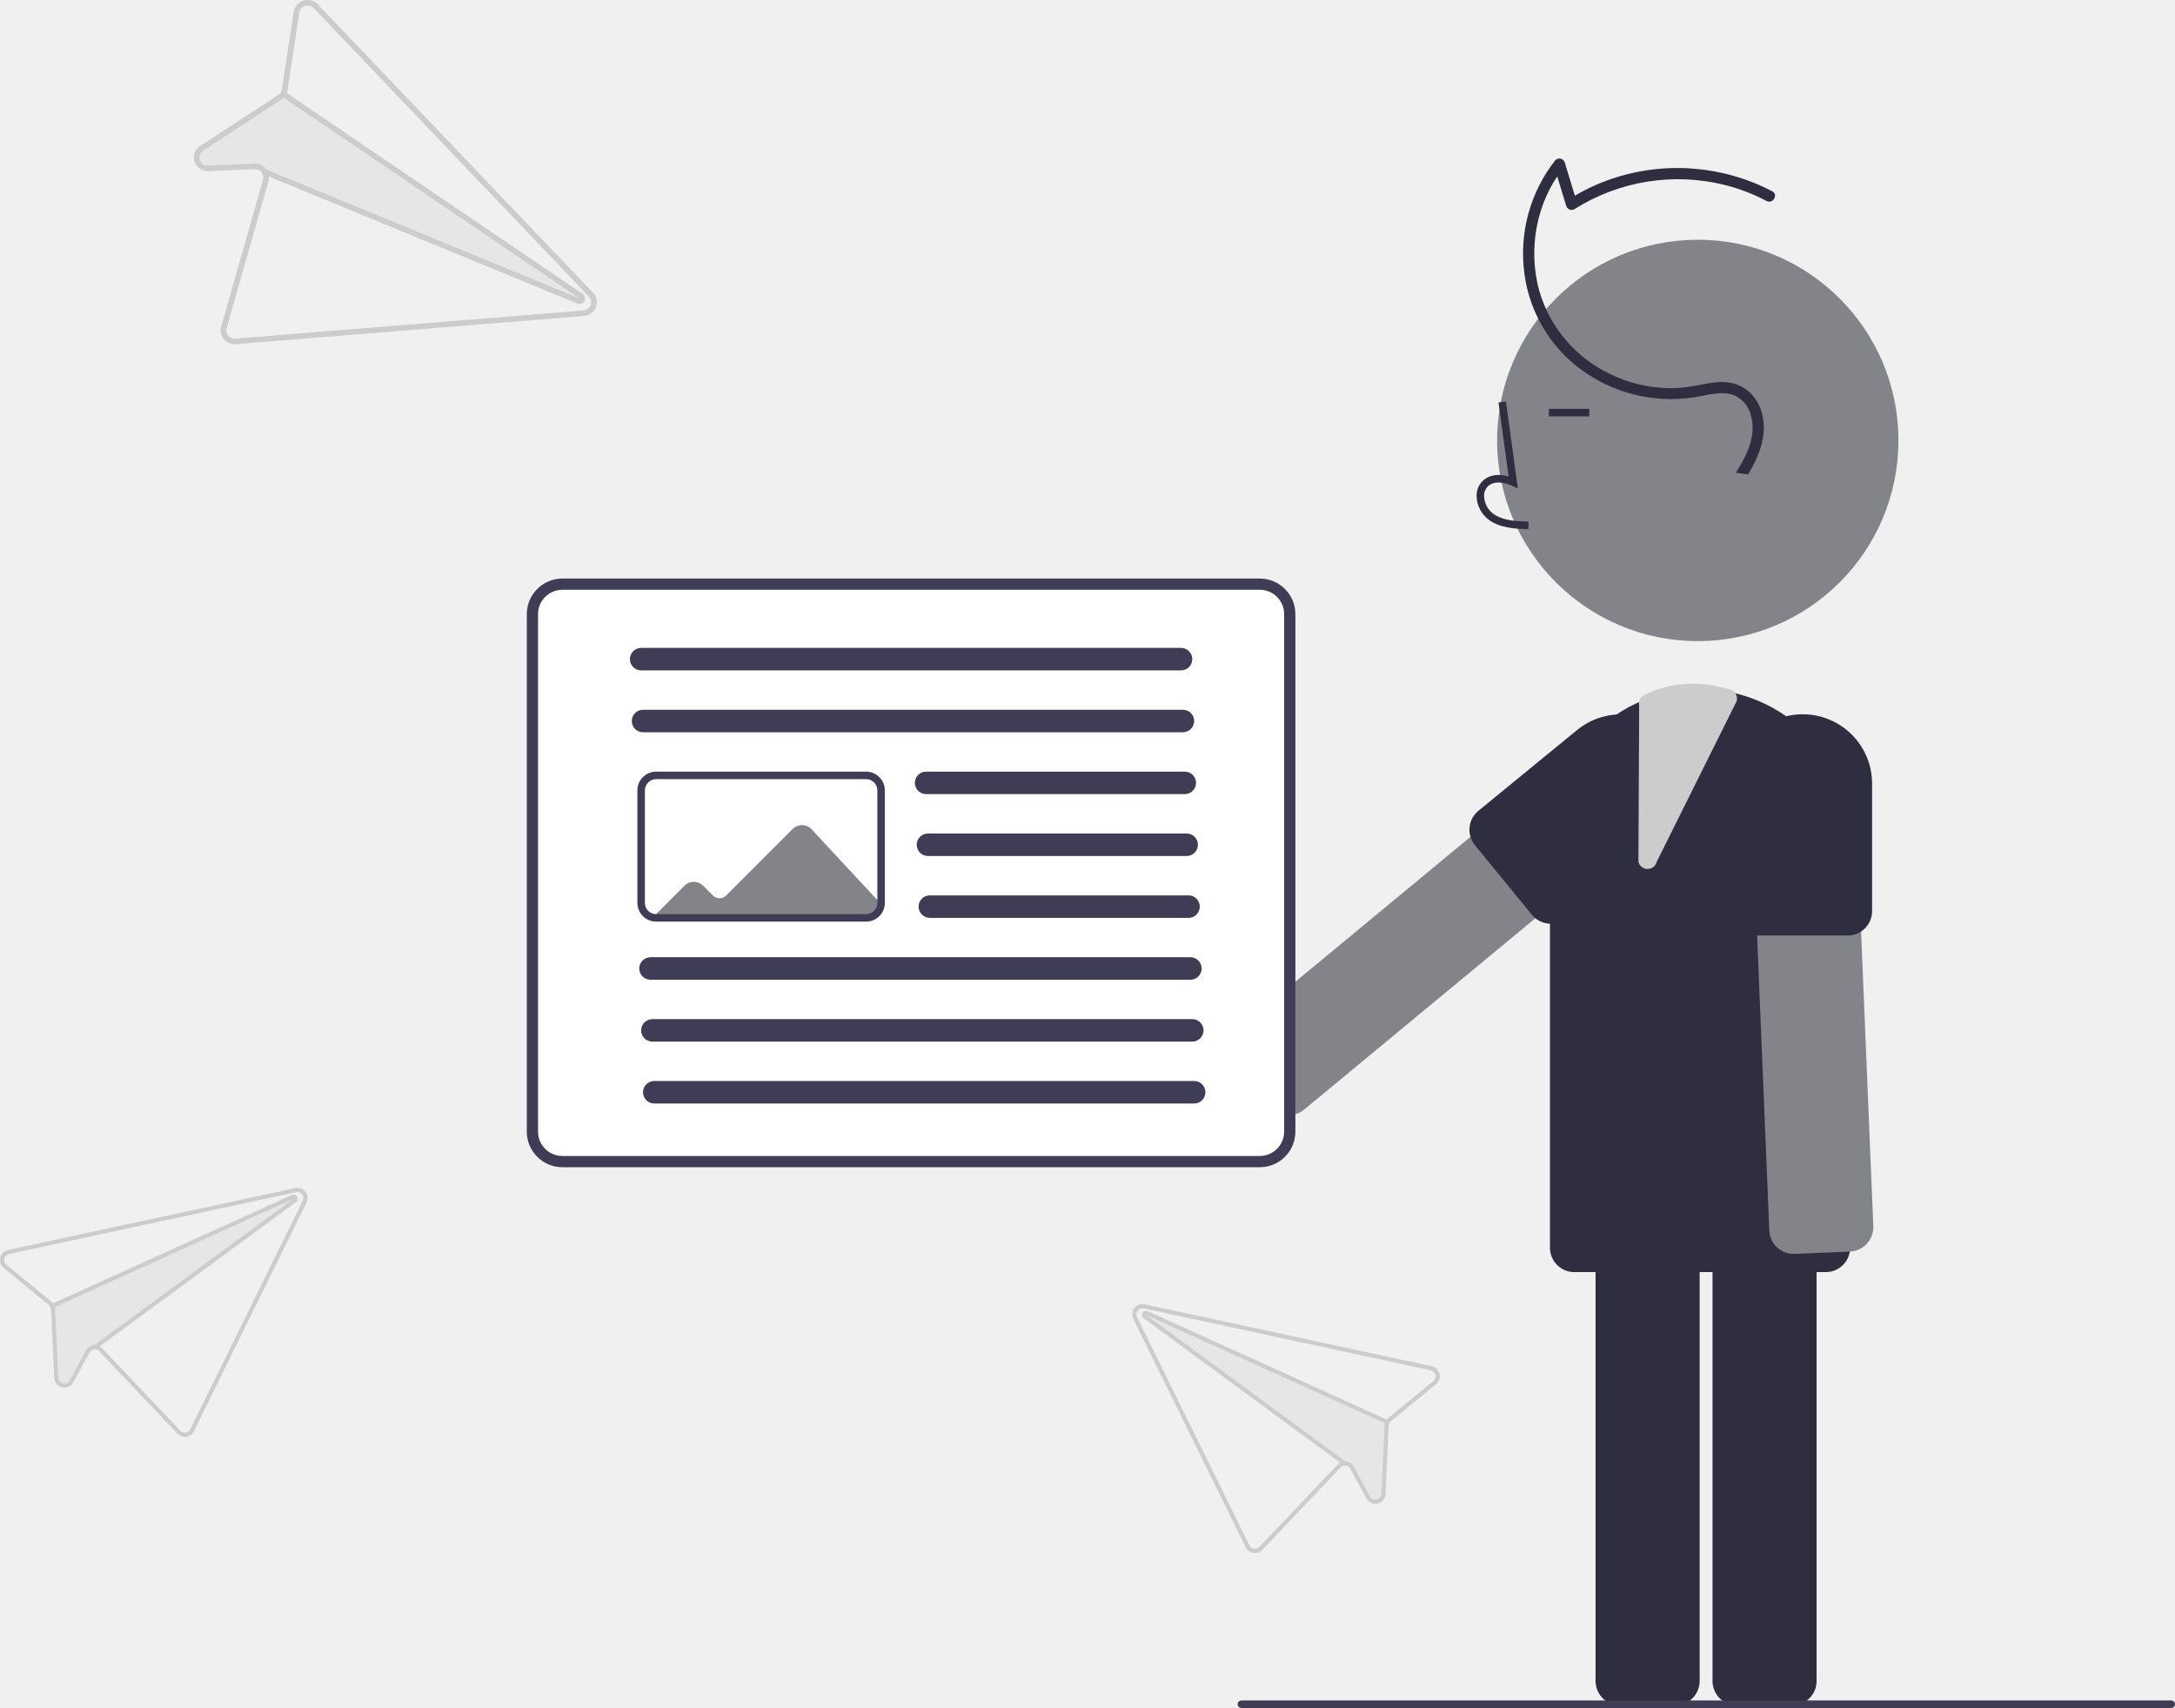
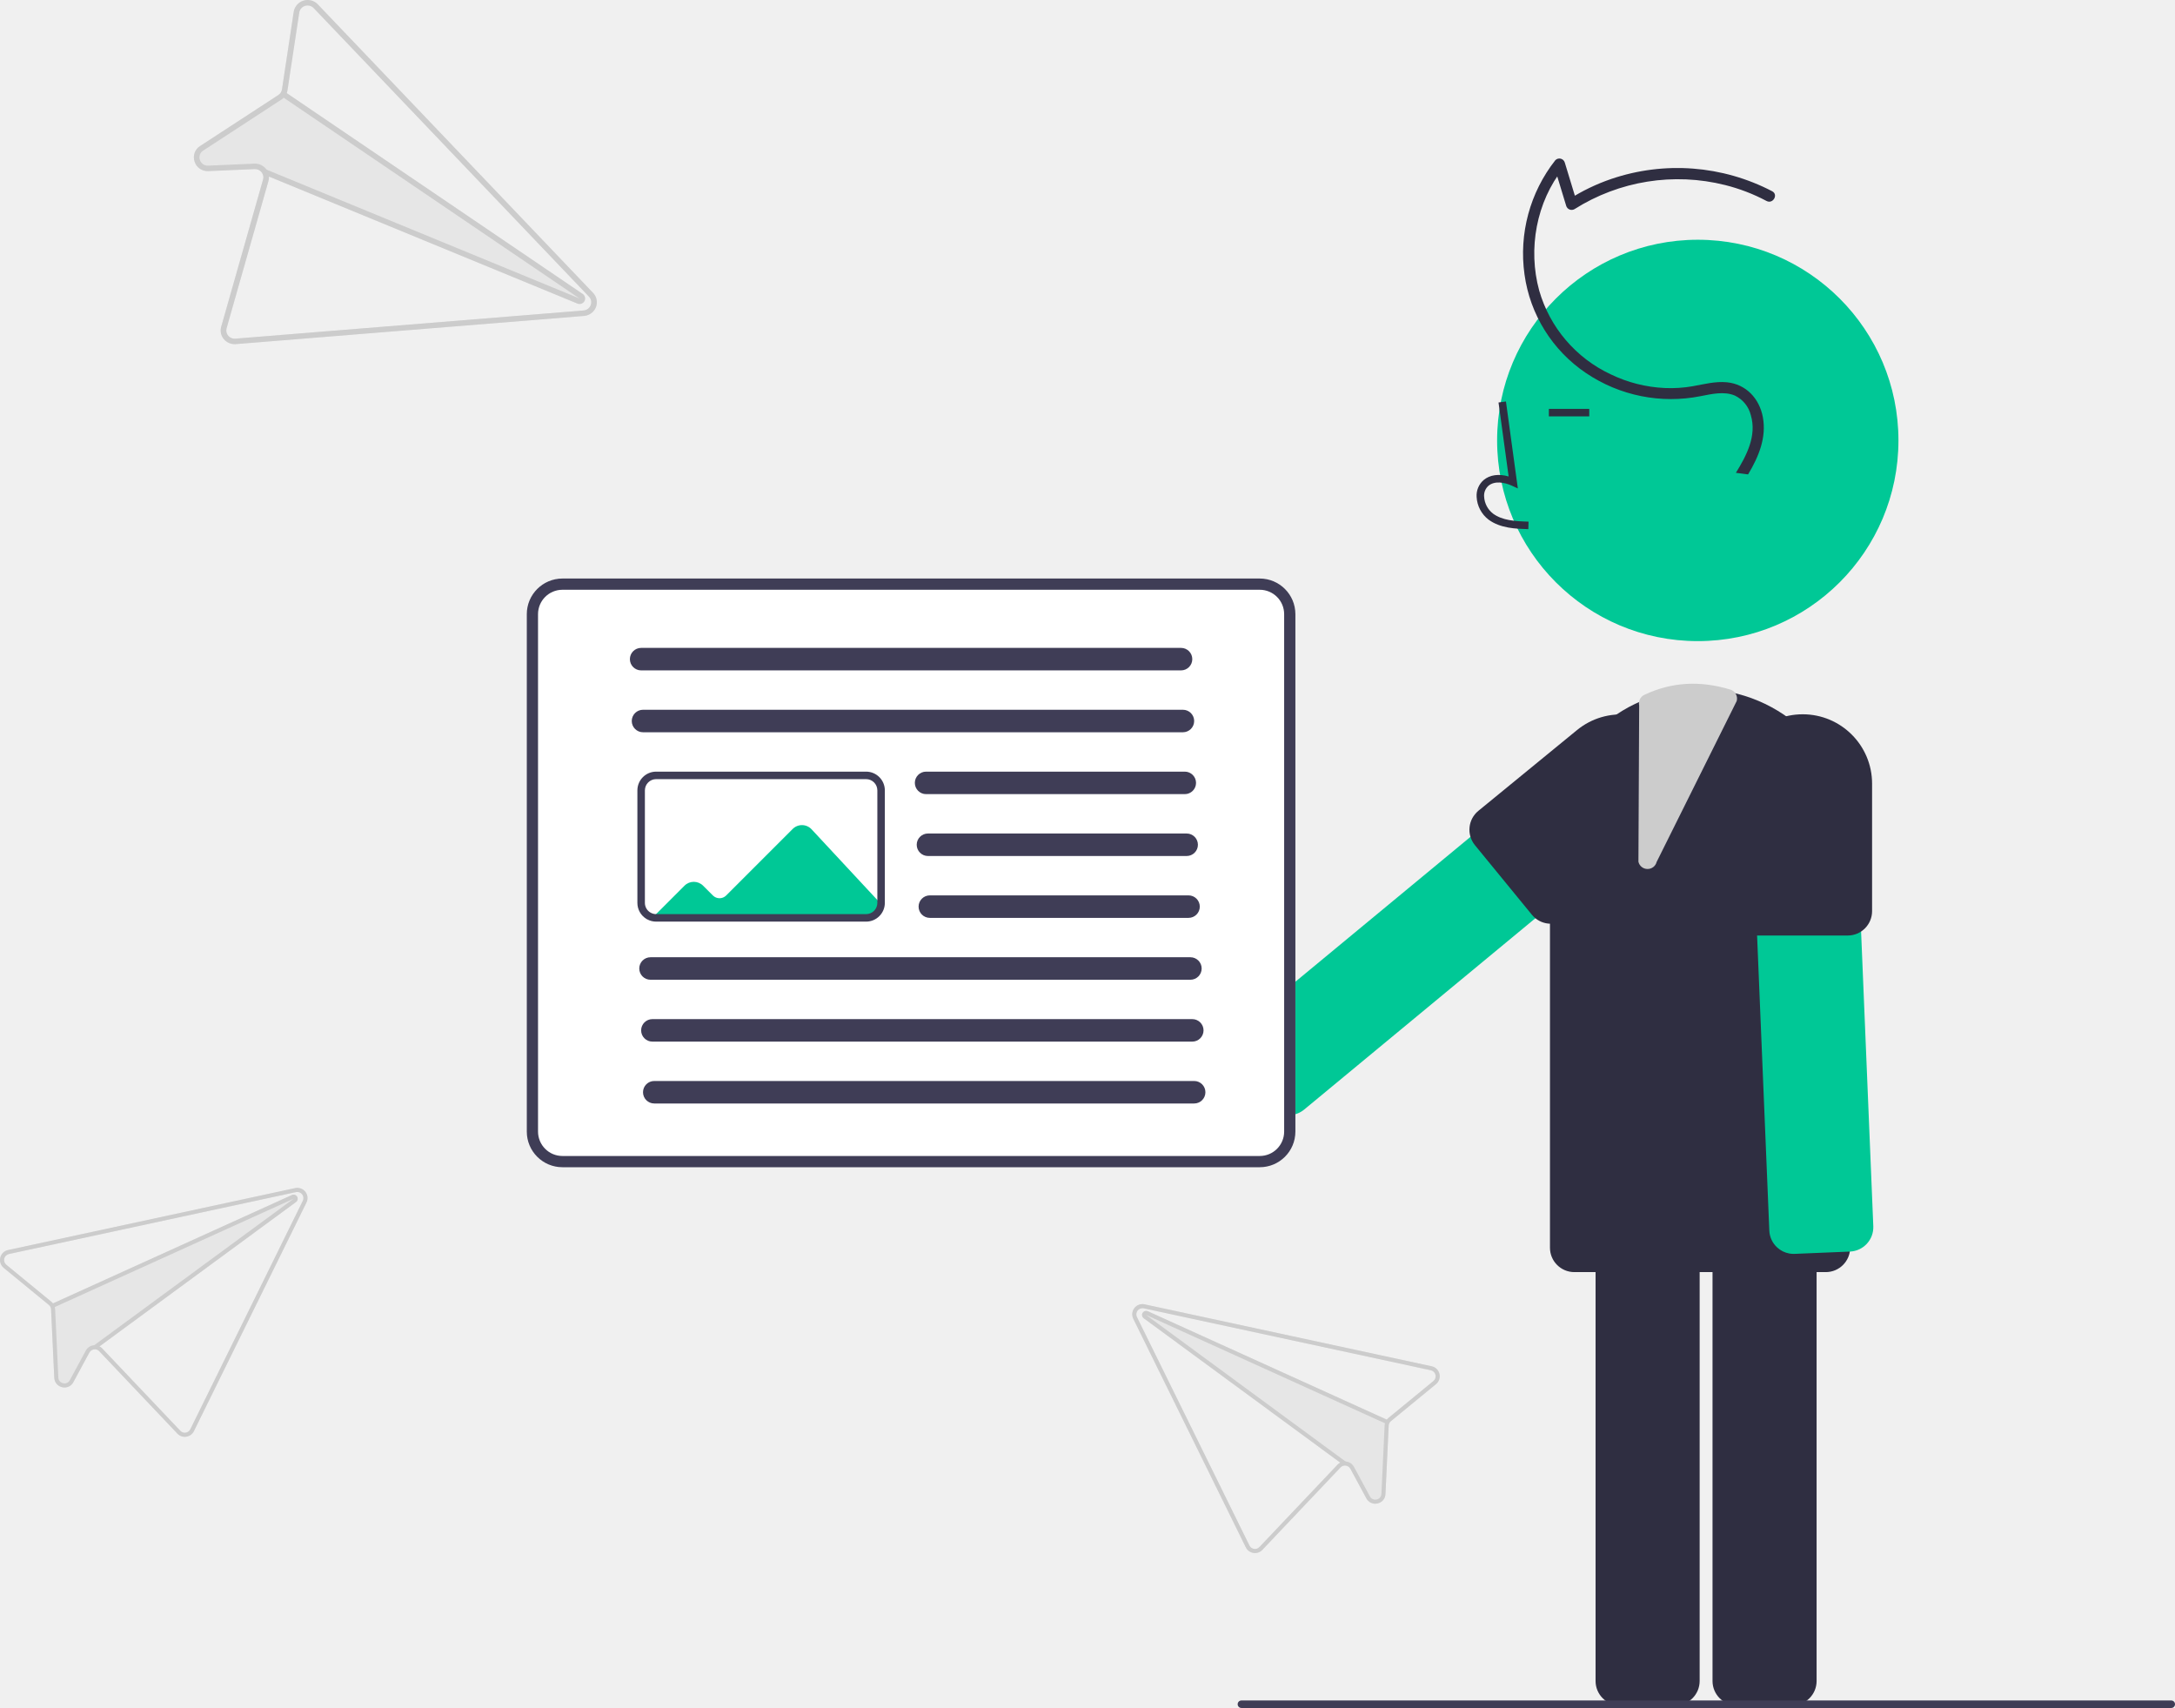
<svg xmlns="http://www.w3.org/2000/svg" id="e40dbab3-7199-42f3-a1b5-5e6095ffebac" data-name="Layer 1" width="580.101" height="455.488" viewBox="0 0 580.101 455.488">
-   <circle cx="452.82" cy="117.456" r="53.519" fill="#83838a" />
+   <circle cx="452.82" cy="117.456" r="53.519" fill="#00c896" />
  <path d="M766.702,670.558V547.543a6.508,6.508,0,0,1,6.5-6.5h14.759a6.508,6.508,0,0,1,6.5,6.5V670.558a6.508,6.508,0,0,1-6.5,6.5H773.202A6.508,6.508,0,0,1,766.702,670.558Z" transform="translate(-309.9494 -222.2559)" fill="#2f2e41" />
  <path d="M735.509,670.558V547.543a6.508,6.508,0,0,1,6.5-6.5h14.76a6.508,6.508,0,0,1,6.5,6.5V670.558a6.508,6.508,0,0,1-6.5,6.5H742.009A6.508,6.508,0,0,1,735.509,670.558Z" transform="translate(-309.9494 -222.2559)" fill="#2f2e41" />
  <path d="M723.346,555.005V446.061a40.031,40.031,0,0,1,40.031-40.031h0a40.031,40.031,0,0,1,40.031,40.031V555.005a6.5,6.5,0,0,1-6.5,6.5h-67.062A6.5,6.5,0,0,1,723.346,555.005Z" transform="translate(-309.9494 -222.2559)" fill="#2f2e41" />
  <path d="M717.573,363.37l.056-2c-3.721-.104-7.001-.337-9.466-2.138a6.148,6.148,0,0,1-2.381-4.528,3.514,3.514,0,0,1,1.153-2.895c1.636-1.382,4.269-.935,6.188-.055l1.655.759-3.173-23.19-1.981.271,2.699,19.727c-2.607-.767-5.023-.437-6.678.961a5.471,5.471,0,0,0-1.86,4.492,8.133,8.133,0,0,0,3.2,6.073C710.151,363.162,714.266,363.277,717.573,363.37Z" transform="translate(-309.9494 -222.2559)" fill="#2f2e41" />
  <rect x="413.103" y="109.04" width="10.771" height="2" fill="#2f2e41" />
-   <path d="M783.941,554.93a6.454,6.454,0,0,1-2.092-4.514L776.753,427.508a6.5,6.5,0,0,1,6.225-6.764l14.747-.612a6.506,6.506,0,0,1,6.763,6.225l5.096,122.909a6.508,6.508,0,0,1-6.225,6.764l-14.747.611a6.561,6.561,0,0,1-1.405-.091A6.453,6.453,0,0,1,783.941,554.93Z" transform="translate(-309.9494 -222.2559)" fill="#83838a" />
+   <path d="M783.941,554.93a6.454,6.454,0,0,1-2.092-4.514L776.753,427.508a6.5,6.5,0,0,1,6.225-6.764l14.747-.612a6.506,6.506,0,0,1,6.763,6.225l5.096,122.909a6.508,6.508,0,0,1-6.225,6.764l-14.747.611a6.561,6.561,0,0,1-1.405-.091A6.453,6.453,0,0,1,783.941,554.93Z" transform="translate(-309.9494 -222.2559)" fill="#00c896" />
  <path d="M802.759,471.744h-24a6.507,6.507,0,0,1-6.5-6.5v-34a18.5,18.5,0,0,1,37,0v34A6.507,6.507,0,0,1,802.759,471.744Z" transform="translate(-309.9494 -222.2559)" fill="#2f2e41" />
-   <path d="M648.638,517.293,639.229,505.921a6.508,6.508,0,0,1,.864-9.152l94.781-78.416a6.504,6.504,0,0,1,9.151.864l9.409,11.373a6.5,6.5,0,0,1-.865,9.151L657.79,518.157a6.507,6.507,0,0,1-8.144.119A6.561,6.561,0,0,1,648.638,517.293Z" transform="translate(-309.9494 -222.2559)" fill="#83838a" />
+   <path d="M648.638,517.293,639.229,505.921a6.508,6.508,0,0,1,.864-9.152l94.781-78.416a6.504,6.504,0,0,1,9.151.864l9.409,11.373a6.5,6.5,0,0,1-.865,9.151L657.79,518.157a6.507,6.507,0,0,1-8.144.119A6.561,6.561,0,0,1,648.638,517.293Z" transform="translate(-309.9494 -222.2559)" fill="#00c896" />
  <path d="M718.535,466.217l-15.203-18.57a6.507,6.507,0,0,1,.912-9.147l26.308-21.538a18.5,18.5,0,1,1,23.438,28.63l-26.308,21.538A6.507,6.507,0,0,1,718.535,466.217Z" transform="translate(-309.9494 -222.2559)" fill="#2f2e41" />
  <path d="M776.187,348.773c2.787-4.656,4.968-9.786,3.933-15.302-.924-4.926-4.469-8.762-9.567-9.266-3.07-.303-6.125.516-9.123,1.05a34.246,34.246,0,0,1-7.448.482,36.994,36.994,0,0,1-14.451-3.664,35.469,35.469,0,0,1-19.056-22.331c-3.042-11.074-.783-23.649,6.44-32.663l-2.507-.662,3.264,10.724a1.515,1.515,0,0,0,2.204.896,51.664,51.664,0,0,1,40.201-6.427,48.947,48.947,0,0,1,11.031,4.243c1.704.906,3.221-1.683,1.514-2.59a54.697,54.697,0,0,0-42.915-3.288,52.214,52.214,0,0,0-11.345,5.472l2.204.896-3.264-10.724a1.512,1.512,0,0,0-2.507-.662,40.207,40.207,0,0,0-8.241,30.483,37.94,37.94,0,0,0,16.429,26.319,40.458,40.458,0,0,0,30.554,6.142c2.936-.564,6.265-1.372,9.146-.143a7.9,7.9,0,0,1,4.234,5.208c1.632,5.531-1.145,10.784-3.982,15.383Z" transform="translate(-309.9494 -222.2559)" fill="#2f2e41" />
  <path d="M749.376,453.997l-.037-0a2.466,2.466,0,0,1-2.399-1.927l.196-41.668a2.535,2.535,0,0,1,1.4-2.853c7.253-3.407,14.749-3.865,22.913-1.397a2.502,2.502,0,0,1,1.707,3.042L751.79,452.136A2.465,2.465,0,0,1,749.376,453.997Z" transform="translate(-309.9494 -222.2559)" fill="#ccc" />
  <path d="M889.051,677.744h-248a1,1,0,0,1,0-2h248a1,1,0,0,1,0,2Z" transform="translate(-309.9494 -222.2559)" fill="#3f3d56" />
  <path d="M645.949,533.538h-186a9.511,9.511,0,0,1-9.5-9.5v-138a9.511,9.511,0,0,1,9.5-9.5h186a9.511,9.511,0,0,1,9.5,9.5v138A9.511,9.511,0,0,1,645.949,533.538Z" transform="translate(-309.9494 -222.2559)" fill="#fff" />
-   <path d="M484.027,466.948l35.971.59h20.952a3.504,3.504,0,0,0,3.5-3.5v-1.223l-18.041-19.399a3.5,3.5,0,0,0-5.038-.091l-17.744,17.744a2.502,2.502,0,0,1-3.534.001l-2.626-2.622a3.503,3.503,0,0,0-4.949.002Z" transform="translate(-309.9494 -222.2559)" fill="#83838a" />
+   <path d="M484.027,466.948l35.971.59h20.952a3.504,3.504,0,0,0,3.5-3.5v-1.223l-18.041-19.399a3.5,3.5,0,0,0-5.038-.091l-17.744,17.744a2.502,2.502,0,0,1-3.534.001l-2.626-2.622a3.503,3.503,0,0,0-4.949.002Z" transform="translate(-309.9494 -222.2559)" fill="#00c896" />
  <path d="M645.949,533.538h-186a9.511,9.511,0,0,1-9.5-9.5v-138a9.511,9.511,0,0,1,9.5-9.5h186a9.511,9.511,0,0,1,9.5,9.5v138A9.511,9.511,0,0,1,645.949,533.538Zm-186-154a6.507,6.507,0,0,0-6.5,6.5v138a6.507,6.507,0,0,0,6.5,6.5h186a6.507,6.507,0,0,0,6.5-6.5v-138a6.507,6.507,0,0,0-6.5-6.5Z" transform="translate(-309.9494 -222.2559)" fill="#3f3d56" />
  <path d="M624.949,401.038h-144a3,3,0,0,1,0-6h144a3,3,0,0,1,0,6Z" transform="translate(-309.9494 -222.2559)" fill="#3f3d56" />
  <path d="M625.449,417.538h-144a3,3,0,0,1,0-6h144a3,3,0,0,1,0,6Z" transform="translate(-309.9494 -222.2559)" fill="#3f3d56" />
  <path d="M625.949,434.038h-69a3,3,0,0,1,0-6h69a3,3,0,0,1,0,6Z" transform="translate(-309.9494 -222.2559)" fill="#3f3d56" />
  <path d="M626.449,450.538h-69a3,3,0,0,1,0-6h69a3,3,0,0,1,0,6Z" transform="translate(-309.9494 -222.2559)" fill="#3f3d56" />
  <path d="M626.949,467.038h-69a3,3,0,0,1,0-6h69a3,3,0,0,1,0,6Z" transform="translate(-309.9494 -222.2559)" fill="#3f3d56" />
  <path d="M627.449,483.538h-144a3,3,0,0,1,0-6h144a3,3,0,0,1,0,6Z" transform="translate(-309.9494 -222.2559)" fill="#3f3d56" />
  <path d="M627.949,500.038h-144a3,3,0,0,1,0-6h144a3,3,0,0,1,0,6Z" transform="translate(-309.9494 -222.2559)" fill="#3f3d56" />
  <path d="M628.449,516.538h-144a3,3,0,1,1,0-6h144a3,3,0,0,1,0,6Z" transform="translate(-309.9494 -222.2559)" fill="#3f3d56" />
  <path d="M540.949,468.038h-56a4.916,4.916,0,0,1-2.384-.61h-.014l-.254-.153a4.98,4.98,0,0,1-2.348-4.237v-30a5.006,5.006,0,0,1,5-5h56a5.006,5.006,0,0,1,5,5v30A5.006,5.006,0,0,1,540.949,468.038Zm-57.714-2.541.144.088a2.906,2.906,0,0,0,1.571.452h56a3.003,3.003,0,0,0,3-3v-30a3.003,3.003,0,0,0-3-3h-56a3.003,3.003,0,0,0-3,3v30A2.987,2.987,0,0,0,483.235,465.497Z" transform="translate(-309.9494 -222.2559)" fill="#3f3d56" />
  <path d="M312.093,555.619a2.722,2.722,0,0,0-1.149,4.763l12.027,9.873a1.769,1.769,0,0,1,.429.529,1.663,1.663,0,0,1,.167.655l.855,18.232a2.66,2.66,0,0,0,2.108,2.527l.021.005a2.657,2.657,0,0,0,2.975-1.363l4.27-7.898a1.637,1.637,0,0,1,1.457-.847,1.582,1.582,0,0,1,1.163.508L357.264,604.584a2.701,2.701,0,0,0,2.381.816,2.729,2.729,0,0,0,2.027-1.484l30.015-60.953a2.72,2.72,0,0,0-3.015-3.864l-.982.211-75.596,16.307Zm-.462,3.924a1.635,1.635,0,0,1,.694-2.859l75.572-16.301,1.006-.217a1.635,1.635,0,0,1,1.81,2.316L360.698,603.434a1.631,1.631,0,0,1-2.645.4l-20.847-21.982a2.607,2.607,0,0,0-.71-.541l52.412-38.5a1.089,1.089,0,0,0-.908-1.938.949.949,0,0,0-.175.061L324.082,569.844a2.682,2.682,0,0,0-.423-.428l-12.027-9.873Z" transform="translate(-309.9494 -222.2559)" fill="#e6e6e6" />
  <path d="M312.093,555.619a2.722,2.722,0,0,0-1.149,4.763l12.027,9.873a1.769,1.769,0,0,1,.429.529,1.663,1.663,0,0,1,.167.655l.855,18.232a2.66,2.66,0,0,0,2.108,2.527l.021.005a2.657,2.657,0,0,0,2.975-1.363l4.27-7.898a1.637,1.637,0,0,1,1.457-.847,1.582,1.582,0,0,1,1.163.508L357.264,604.584a2.701,2.701,0,0,0,2.381.816,2.729,2.729,0,0,0,2.027-1.484l30.015-60.953a2.72,2.72,0,0,0-3.015-3.864l-.982.211-75.596,16.307Zm-.462,3.924a1.635,1.635,0,0,1,.694-2.859l75.572-16.301,1.006-.217a1.635,1.635,0,0,1,1.81,2.316L360.698,603.434a1.631,1.631,0,0,1-2.645.4l-20.847-21.982a2.607,2.607,0,0,0-.71-.541,2.646,2.646,0,0,0-1.235-.307c-.061-.002-.123.001-.185.004l-.005-.001A2.713,2.713,0,0,0,332.842,582.424l-4.271,7.904a1.583,1.583,0,0,1-1.789.813l-.011-.002a1.579,1.579,0,0,1-1.263-1.516l-.855-18.232a2.573,2.573,0,0,0-.086-.57l.001-.005a2.607,2.607,0,0,0-.197-.517,2.527,2.527,0,0,0-.289-.454,2.682,2.682,0,0,0-.423-.428l-12.027-9.873Z" transform="translate(-309.9494 -222.2559)" fill="#ccc" />
  <path d="M324.082,569.844l63.744-28.909a.949.949,0,0,1,.175-.061,1.089,1.089,0,0,1,.908,1.938l-52.412,38.5-.925.681-.641-.877.141-.108.005.001,53.185-39.075-63.693,28.881-.001.005-.278.122-.449-.99Z" transform="translate(-309.9494 -222.2559)" fill="#ccc" />
  <path d="M691.806,586.619l-75.596-16.307-.982-.211a2.72,2.72,0,0,0-3.015,3.864L642.227,634.917a2.729,2.729,0,0,0,2.027,1.484,2.701,2.701,0,0,0,2.381-.816l20.847-21.982a1.582,1.582,0,0,1,1.163-.508,1.637,1.637,0,0,1,1.457.847l4.27,7.898a2.657,2.657,0,0,0,2.975,1.363l.021-.005a2.66,2.66,0,0,0,2.108-2.527l.855-18.232a1.663,1.663,0,0,1,.167-.655,1.769,1.769,0,0,1,.429-.529l12.027-9.873a2.722,2.722,0,0,0-1.149-4.763Zm.462,3.924-12.027,9.873a2.683,2.683,0,0,0-.423.428L616.073,571.935a.949.949,0,0,0-.175-.061,1.089,1.089,0,0,0-.908,1.938l52.412,38.5a2.607,2.607,0,0,0-.71.541l-20.847,21.982a1.631,1.631,0,0,1-2.645-.4L613.186,573.481a1.635,1.635,0,0,1,1.81-2.316l1.006.217L691.574,587.684a1.635,1.635,0,0,1,.694,2.859Z" transform="translate(-309.9494 -222.2559)" fill="#e6e6e6" />
  <path d="M691.806,586.619l-75.596-16.307-.982-.211a2.72,2.72,0,0,0-3.015,3.864L642.227,634.917a2.729,2.729,0,0,0,2.027,1.484,2.701,2.701,0,0,0,2.381-.816l20.847-21.982a1.582,1.582,0,0,1,1.163-.508,1.637,1.637,0,0,1,1.457.847l4.27,7.898a2.657,2.657,0,0,0,2.975,1.363l.021-.005a2.66,2.66,0,0,0,2.108-2.527l.855-18.232a1.663,1.663,0,0,1,.167-.655,1.769,1.769,0,0,1,.429-.529l12.027-9.873a2.722,2.722,0,0,0-1.149-4.763Zm.462,3.924-12.027,9.873a2.683,2.683,0,0,0-.423.428,2.527,2.527,0,0,0-.289.454,2.607,2.607,0,0,0-.197.517l.001.005a2.573,2.573,0,0,0-.086.57l-.855,18.232a1.579,1.579,0,0,1-1.263,1.516l-.011.002a1.583,1.583,0,0,1-1.789-.813l-4.271-7.904a2.713,2.713,0,0,0-2.229-1.417l-.005.001c-.062-.003-.124-.006-.185-.004a2.646,2.646,0,0,0-1.235.307,2.607,2.607,0,0,0-.71.541l-20.847,21.982a1.631,1.631,0,0,1-2.645-.4L613.186,573.481a1.635,1.635,0,0,1,1.81-2.316l1.006.217L691.574,587.684a1.635,1.635,0,0,1,.694,2.859Z" transform="translate(-309.9494 -222.2559)" fill="#ccc" />
  <path d="M680.058,600.952l-.449.99-.278-.122-.001-.005-63.693-28.881,53.185,39.075.005-.001.141.108-.641.877-.925-.681-52.412-38.5a1.089,1.089,0,0,1,.908-1.938.949.949,0,0,1,.175.061l63.744,28.909Z" transform="translate(-309.9494 -222.2559)" fill="#ccc" />
  <path d="M394.705,223.412a3.758,3.758,0,0,0-6.414,1.969l-3.136,20.707a2.352,2.352,0,0,1-.32.861,2.258,2.258,0,0,1-.653.646L363.336,261.189a3.545,3.545,0,0,0-1.487,4.18l.009.028a3.642,3.642,0,0,0,3.701,2.49l12.302-.534a2.255,2.255,0,0,1,2.024,1.096,2.094,2.094,0,0,1,.222,1.693l-11.164,39.26a3.581,3.581,0,0,0,.718,3.312,3.777,3.777,0,0,0,3.175,1.313l92.868-7.514a3.765,3.765,0,0,0,2.253-.979,3.61,3.61,0,0,0,.167-5.172l-.941-.988-72.479-75.962Zm-4.942,2.181a2.186,2.186,0,0,1,.684-1.277,2.273,2.273,0,0,1,3.169.101l72.456,75.939.965,1.01a2.181,2.181,0,0,1,.592,1.308,2.213,2.213,0,0,1-2.041,2.382l-92.868,7.514a2.278,2.278,0,0,1-.779-.073,2.19,2.19,0,0,1-1.557-2.702l11.164-39.259a3.444,3.444,0,0,0,.136-1.193l82.243,33.86a1.515,1.515,0,0,0,1.655-.316,1.445,1.445,0,0,0-.014-2.072,1.295,1.295,0,0,0-.196-.16l-78.949-53.57a3.553,3.553,0,0,0,.205-.784l3.136-20.707Z" transform="translate(-309.9494 -222.2559)" fill="#e6e6e6" />
  <path d="M394.705,223.412a3.758,3.758,0,0,0-6.414,1.969l-3.136,20.707a2.352,2.352,0,0,1-.32.861,2.258,2.258,0,0,1-.653.646L363.336,261.189a3.545,3.545,0,0,0-1.487,4.18l.009.028a3.642,3.642,0,0,0,3.701,2.49l12.302-.534a2.255,2.255,0,0,1,2.024,1.096,2.094,2.094,0,0,1,.222,1.693l-11.164,39.26a3.581,3.581,0,0,0,.718,3.312,3.777,3.777,0,0,0,3.175,1.313l92.868-7.514a3.765,3.765,0,0,0,2.253-.979,3.61,3.61,0,0,0,.167-5.172l-.941-.988-72.479-75.962Zm-4.942,2.181a2.186,2.186,0,0,1,.684-1.277,2.273,2.273,0,0,1,3.169.101l72.456,75.939.965,1.01a2.181,2.181,0,0,1,.592,1.308,2.213,2.213,0,0,1-2.041,2.382l-92.868,7.514a2.278,2.278,0,0,1-.779-.073,2.19,2.19,0,0,1-1.557-2.702l11.164-39.259a3.444,3.444,0,0,0,.136-1.193,3.511,3.511,0,0,0-.51-1.638c-.04-.072-.087-.141-.134-.211l-.002-.007a3.745,3.745,0,0,0-3.238-1.593l-12.31.536a2.169,2.169,0,0,1-2.217-1.503l-.005-.014a2.104,2.104,0,0,1,.893-2.506l20.846-13.595a3.515,3.515,0,0,0,.611-.493l.007-.002a3.519,3.519,0,0,0,.469-.585,3.374,3.374,0,0,0,.33-.648,3.553,3.553,0,0,0,.205-.784l3.136-20.707Z" transform="translate(-309.9494 -222.2559)" fill="#ccc" />
  <path d="M386.422,247.083l78.949,53.57a1.295,1.295,0,0,1,.196.16,1.445,1.445,0,0,1,.322,1.623,1.504,1.504,0,0,1-1.963.765l-82.243-33.86-1.453-.596.58-1.346.226.088.002.007,83.465,34.355L385.623,248.317l-.007.002-.34-.236.849-1.203Z" transform="translate(-309.9494 -222.2559)" fill="#ccc" />
</svg>
